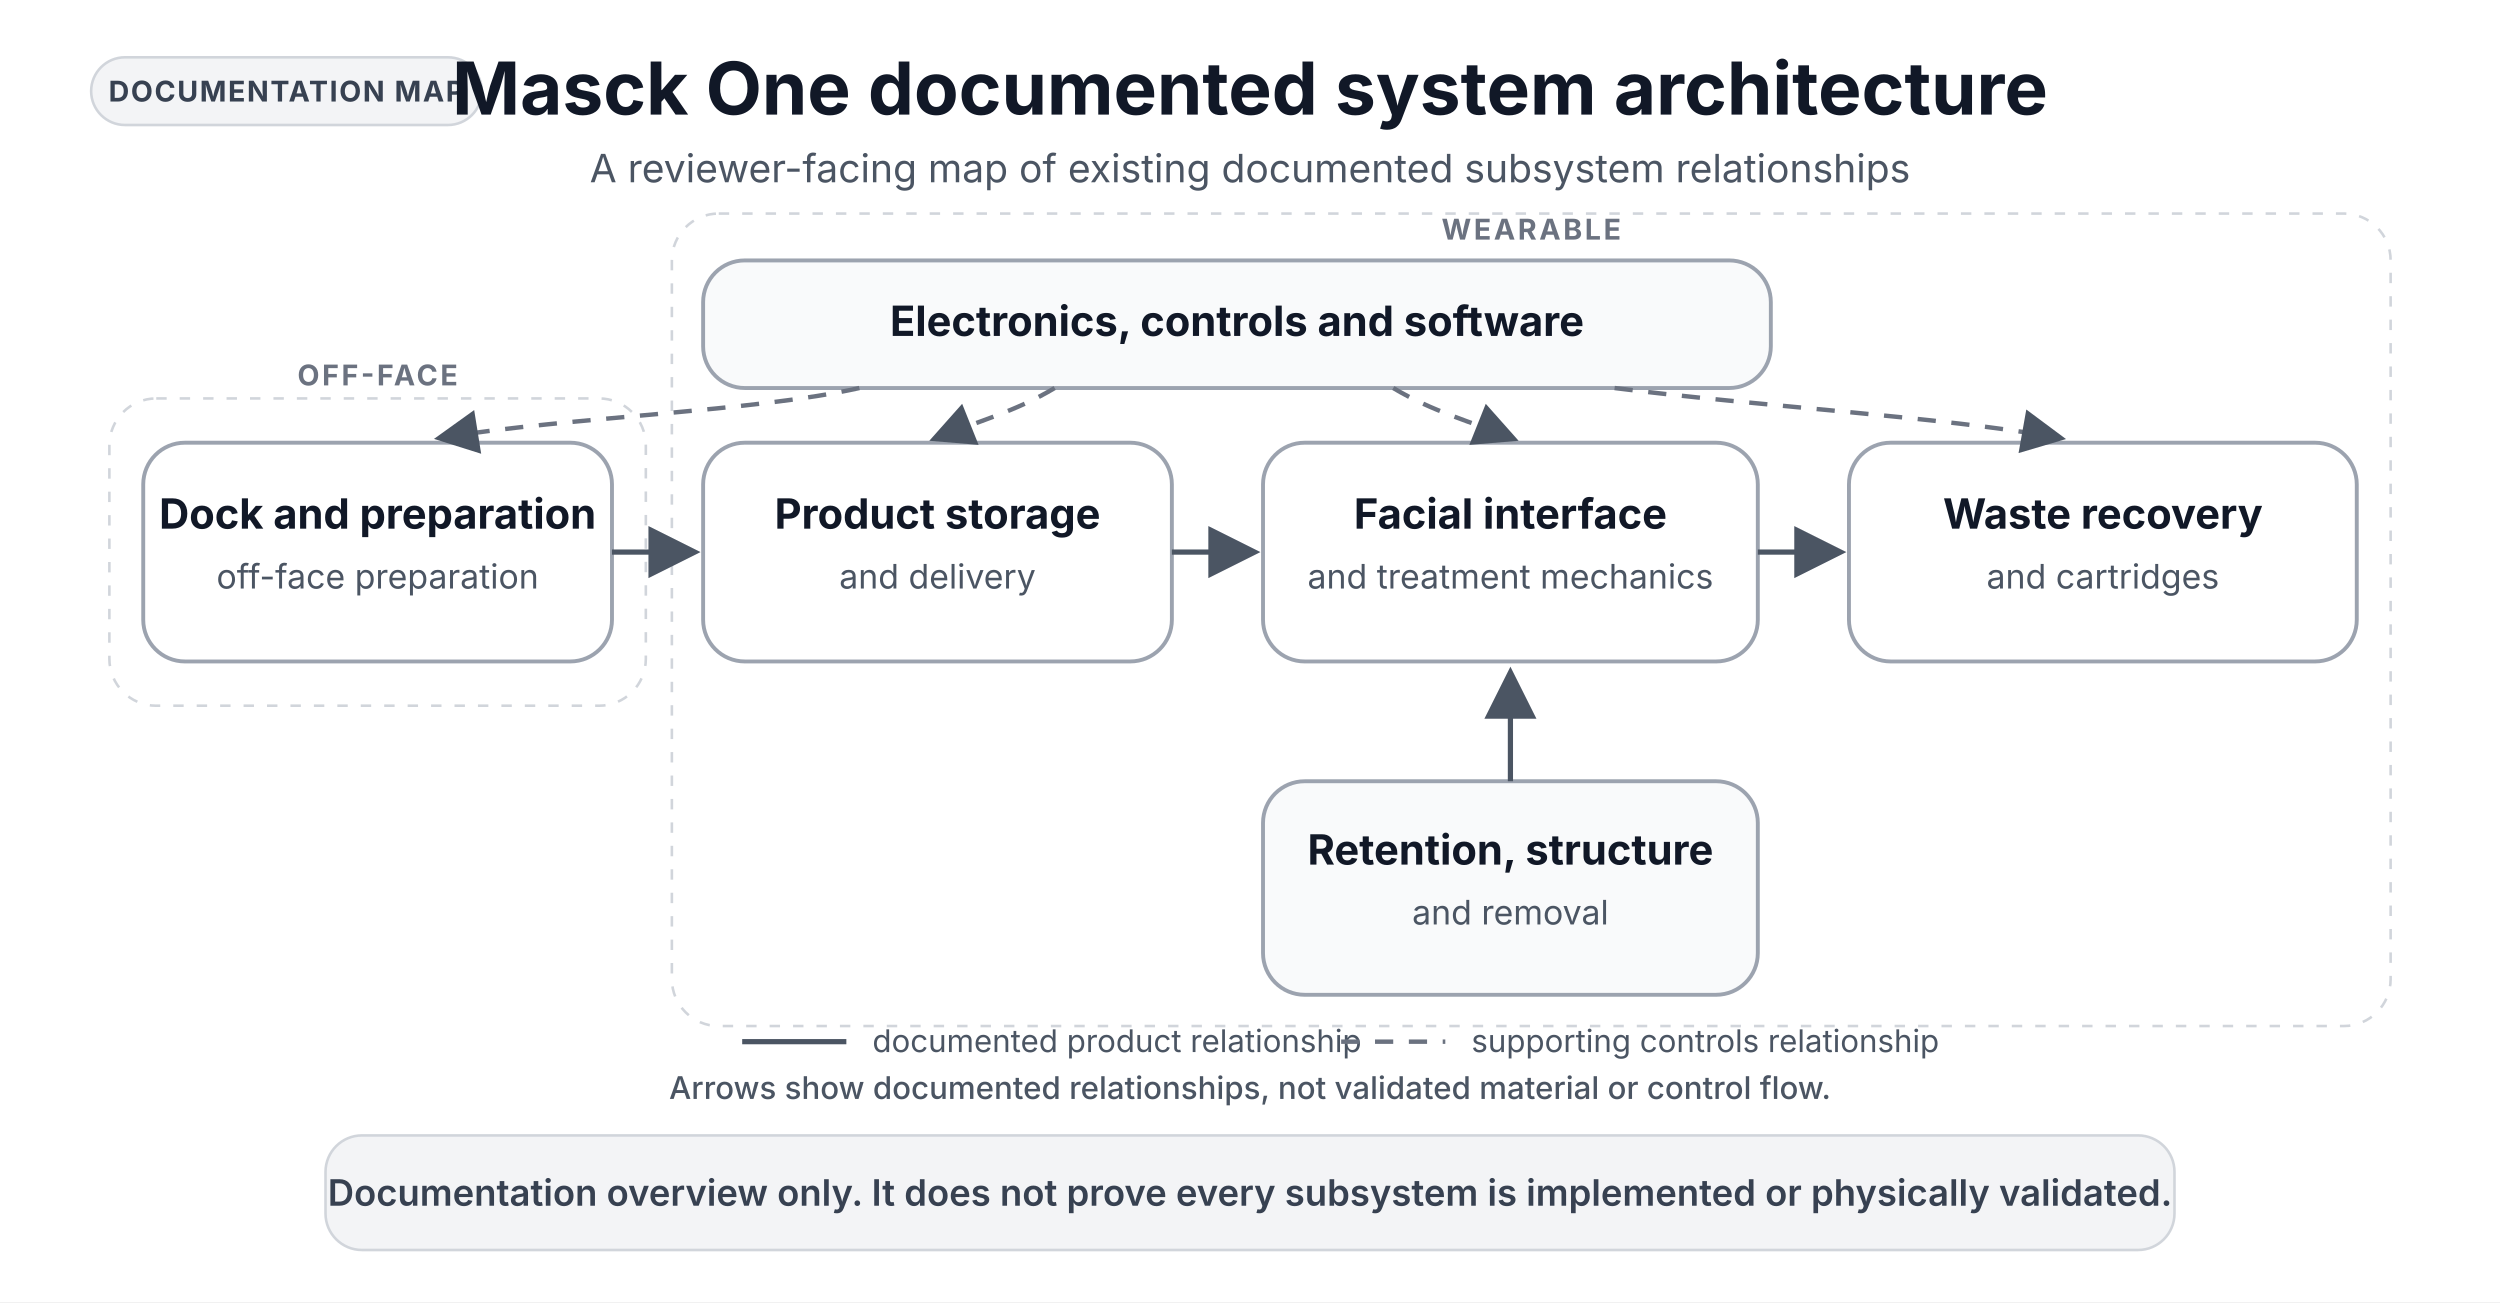
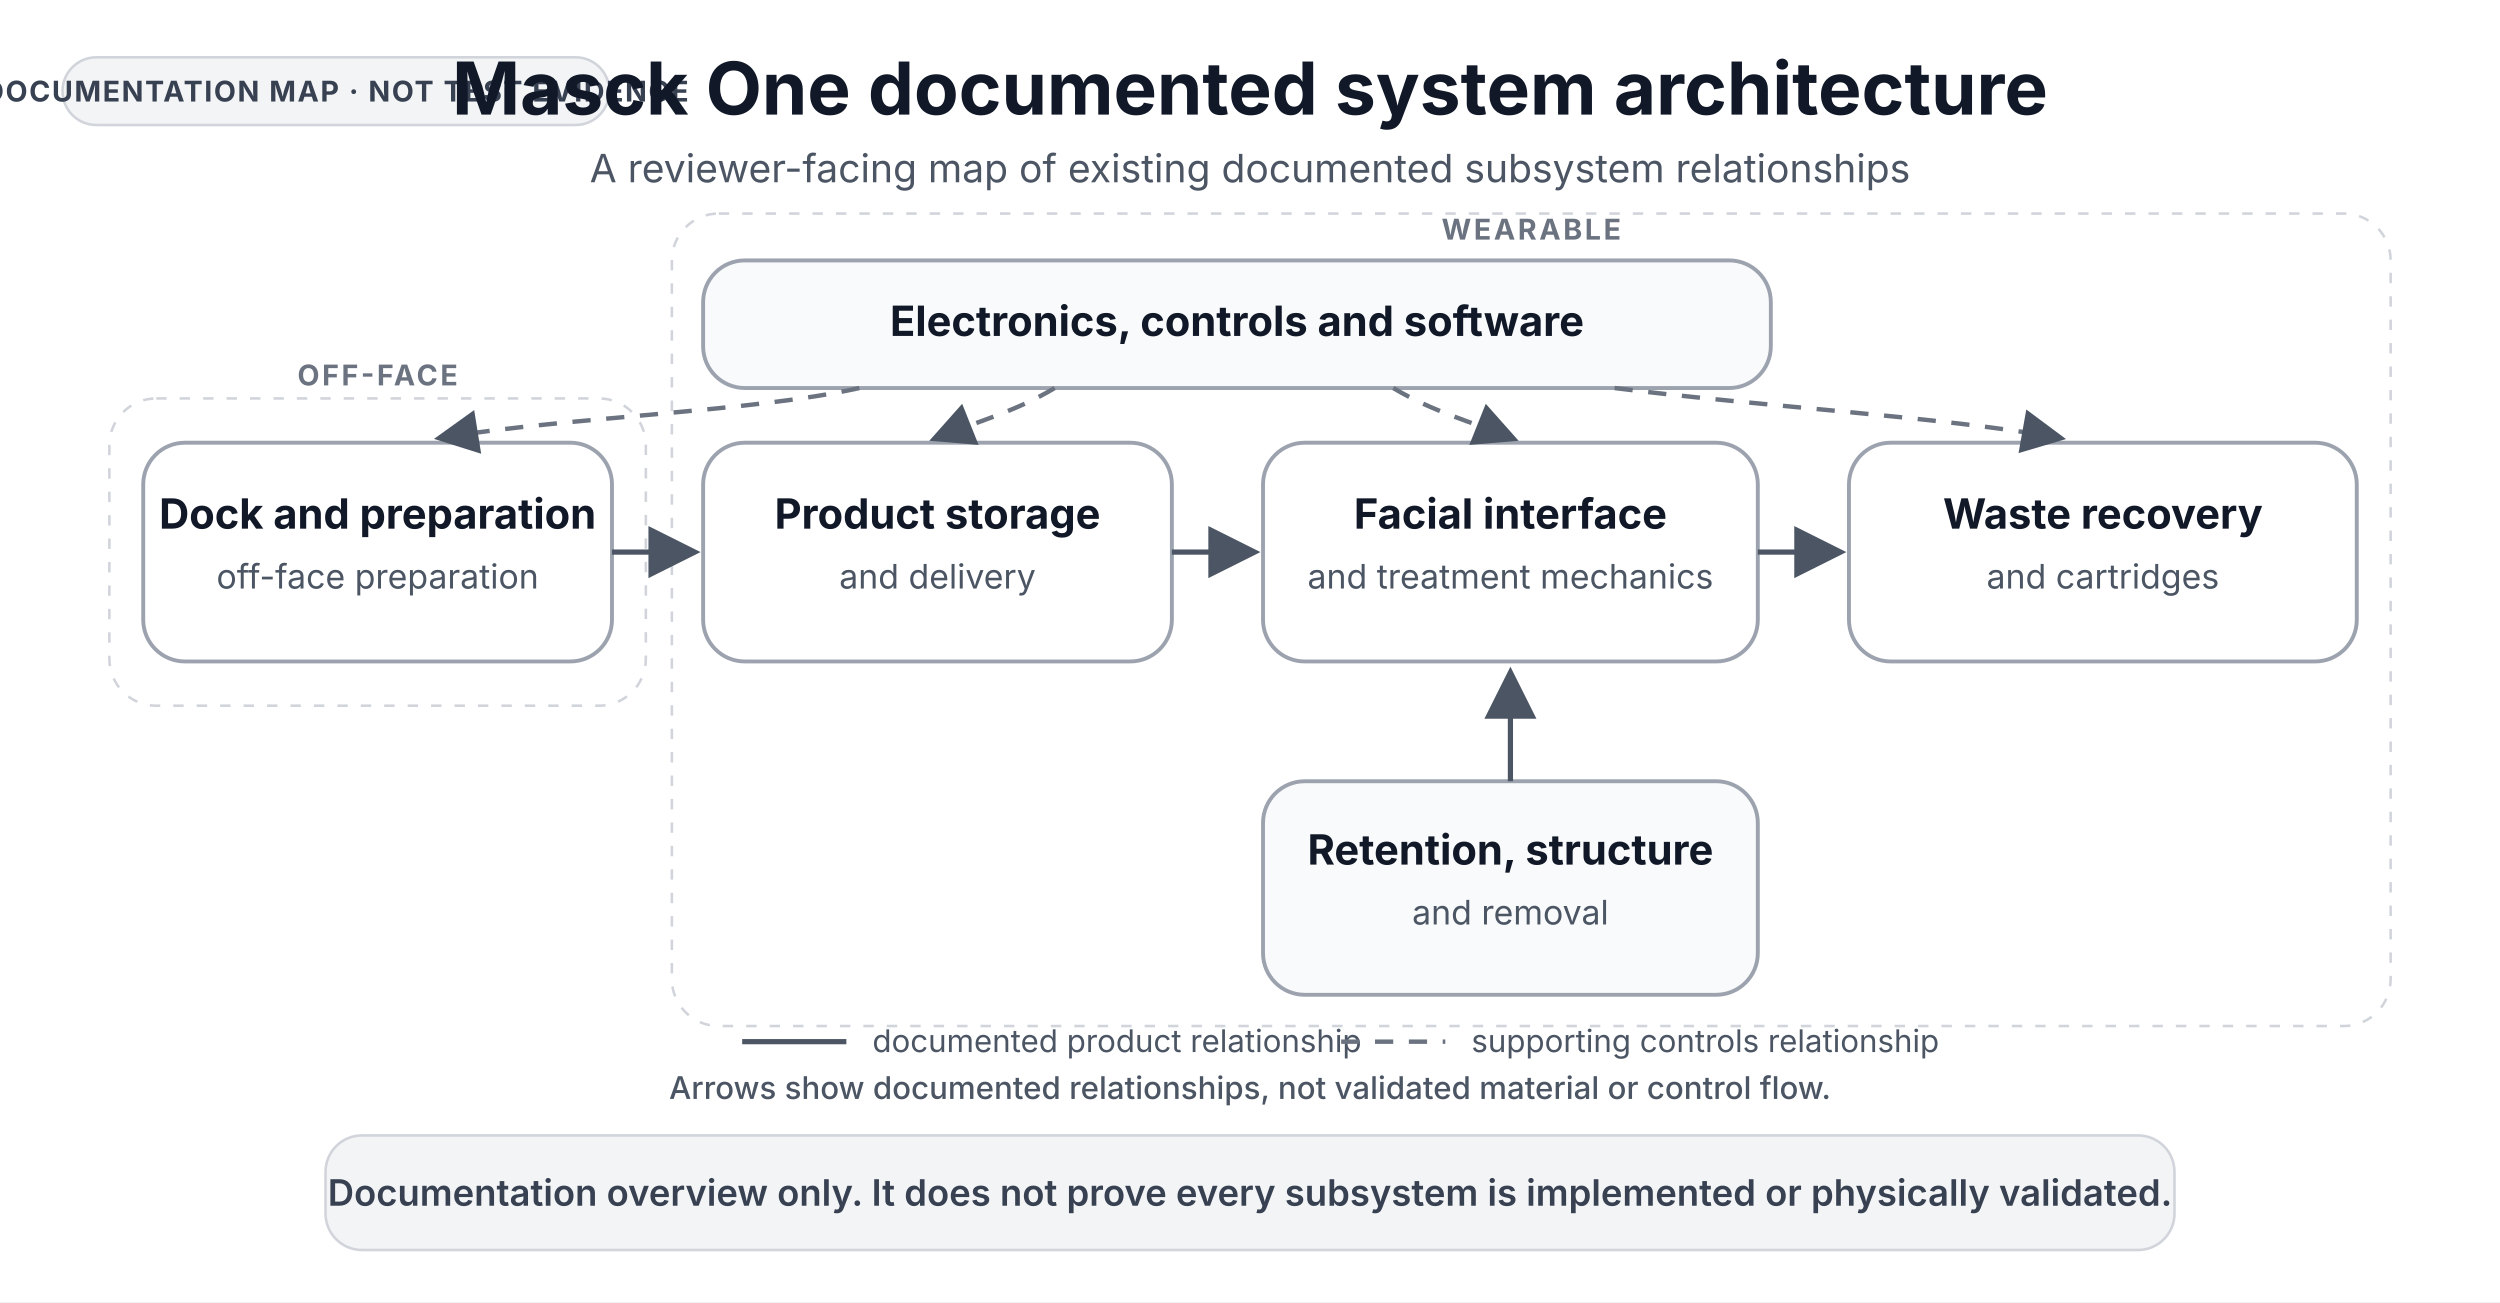
<svg xmlns="http://www.w3.org/2000/svg" width="960" height="500" viewBox="0 0 960 500" role="img" aria-labelledby="title desc">
  <defs>
    <marker id="arrow" markerWidth="10" markerHeight="10" refX="8" refY="5" orient="auto" markerUnits="strokeWidth">
      <path d="M 0 0 L 10 5 L 0 10 z" fill="#4b5563" />
    </marker>
    <style>
      .title { font: 700 28px system-ui, -apple-system, BlinkMacSystemFont, 'Segoe UI', sans-serif; fill: #111827; }
      .subtitle { font: 400 15px system-ui, -apple-system, BlinkMacSystemFont, 'Segoe UI', sans-serif; fill: #4b5563; }
      .badge { font: 700 11px system-ui, -apple-system, BlinkMacSystemFont, 'Segoe UI', sans-serif; fill: #374151; text-anchor: middle; letter-spacing: 0.6px; }
      .zone { font: 700 11px system-ui, -apple-system, BlinkMacSystemFont, 'Segoe UI', sans-serif; fill: #6b7280; text-anchor: middle; letter-spacing: 1px; }
      .node-title { font: 650 16px system-ui, -apple-system, BlinkMacSystemFont, 'Segoe UI', sans-serif; fill: #111827; text-anchor: middle; }
      .node-sub { font: 400 13px system-ui, -apple-system, BlinkMacSystemFont, 'Segoe UI', sans-serif; fill: #4b5563; text-anchor: middle; }
      .legend { font: 400 12px system-ui, -apple-system, BlinkMacSystemFont, 'Segoe UI', sans-serif; fill: #4b5563; }
      .boundary-note { font: 500 12px system-ui, -apple-system, BlinkMacSystemFont, 'Segoe UI', sans-serif; fill: #4b5563; text-anchor: middle; }
      .footer { font: 600 14px system-ui, -apple-system, BlinkMacSystemFont, 'Segoe UI', sans-serif; fill: #374151; text-anchor: middle; }
      .box { fill: #ffffff; stroke: #9ca3af; stroke-width: 1.5; rx: 16; }
      .support { fill: #f9fafb; stroke: #9ca3af; stroke-width: 1.5; rx: 16; }
      .zone-box { fill: none; stroke: #d1d5db; stroke-width: 1; stroke-dasharray: 4 5; rx: 18; }
      .arrow { fill: none; stroke: #4b5563; stroke-width: 2; marker-end: url(#arrow); }
      .control-arrow { fill: none; stroke: #6b7280; stroke-width: 1.7; stroke-dasharray: 7 6; marker-end: url(#arrow); }
      .legend-solid { fill: none; stroke: #4b5563; stroke-width: 2; }
      .legend-dashed { fill: none; stroke: #6b7280; stroke-width: 1.7; stroke-dasharray: 7 6; }
    </style>
  </defs>
  <rect width="960" height="500" fill="#ffffff" />
-   <rect x="35" y="22" width="150" height="26" rx="13" fill="#f3f4f6" stroke="#d1d5db" />
-   <text x="110" y="39" class="badge">DOCUMENTATION MAP</text>
+   <rect x="24" y="22" width="210" height="26" rx="13" fill="#f3f4f6" stroke="#d1d5db" />
+   <text x="129" y="39" class="badge">DOCUMENTATION MAP · NOT TEST EVIDENCE</text>
  <text x="480" y="44" class="title" text-anchor="middle">Masck One documented system architecture</text>
  <text x="480" y="70" class="subtitle" text-anchor="middle">A reviewer-facing map of existing documented subsystem relationships</text>
  <rect x="42" y="153" width="206" height="118" class="zone-box" />
  <text x="145" y="148" class="zone">OFF-FACE</text>
  <rect x="258" y="82" width="660" height="312" class="zone-box" />
  <text x="588" y="92" class="zone">WEARABLE</text>
  <rect x="55" y="170" width="180" height="84" class="box" />
  <text x="145" y="203" class="node-title">Dock and preparation</text>
  <text x="145" y="226" class="node-sub">off-face preparation</text>
  <rect x="270" y="170" width="180" height="84" class="box" />
  <text x="360" y="203" class="node-title">Product storage</text>
  <text x="360" y="226" class="node-sub">and delivery</text>
  <rect x="485" y="170" width="190" height="84" class="box" />
  <text x="580" y="203" class="node-title">Facial interface</text>
  <text x="580" y="226" class="node-sub">and treatment mechanics</text>
  <rect x="710" y="170" width="195" height="84" class="box" />
  <text x="807.5" y="203" class="node-title">Waste recovery</text>
  <text x="807.5" y="226" class="node-sub">and cartridges</text>
  <path d="M235 212 H265" class="arrow" />
  <path d="M450 212 H480" class="arrow" />
  <path d="M675 212 H705" class="arrow" />
  <rect x="485" y="300" width="190" height="82" class="support" />
  <text x="580" y="332" class="node-title">Retention, structure</text>
  <text x="580" y="355" class="node-sub">and removal</text>
  <path d="M580 300 V260" class="arrow" />
  <rect x="270" y="100" width="410" height="49" class="support" />
  <text x="475" y="129" class="node-title">Electronics, controls and software</text>
  <path d="M330 149 C290 158 220 160 170 168" class="control-arrow" />
  <path d="M405 149 C390 158 375 162 360 168" class="control-arrow" />
  <path d="M535 149 C550 158 565 162 580 168" class="control-arrow" />
  <path d="M620 149 C675 156 745 160 790 168" class="control-arrow" />
  <line x1="285" y1="400" x2="325" y2="400" class="legend-solid" />
  <text x="335" y="404" class="legend">documented product relationship</text>
  <line x1="515" y1="400" x2="555" y2="400" class="legend-dashed" />
  <text x="565" y="404" class="legend">supporting controls relationship</text>
  <text x="480" y="422" class="boundary-note">Arrows show documented relationships, not validated material or control flow.</text>
  <rect x="125" y="436" width="710" height="44" rx="14" fill="#f3f4f6" stroke="#d1d5db" />
  <text x="480" y="463" class="footer">Documentation overview only. It does not prove every subsystem is implemented or physically validated.</text>
</svg>
